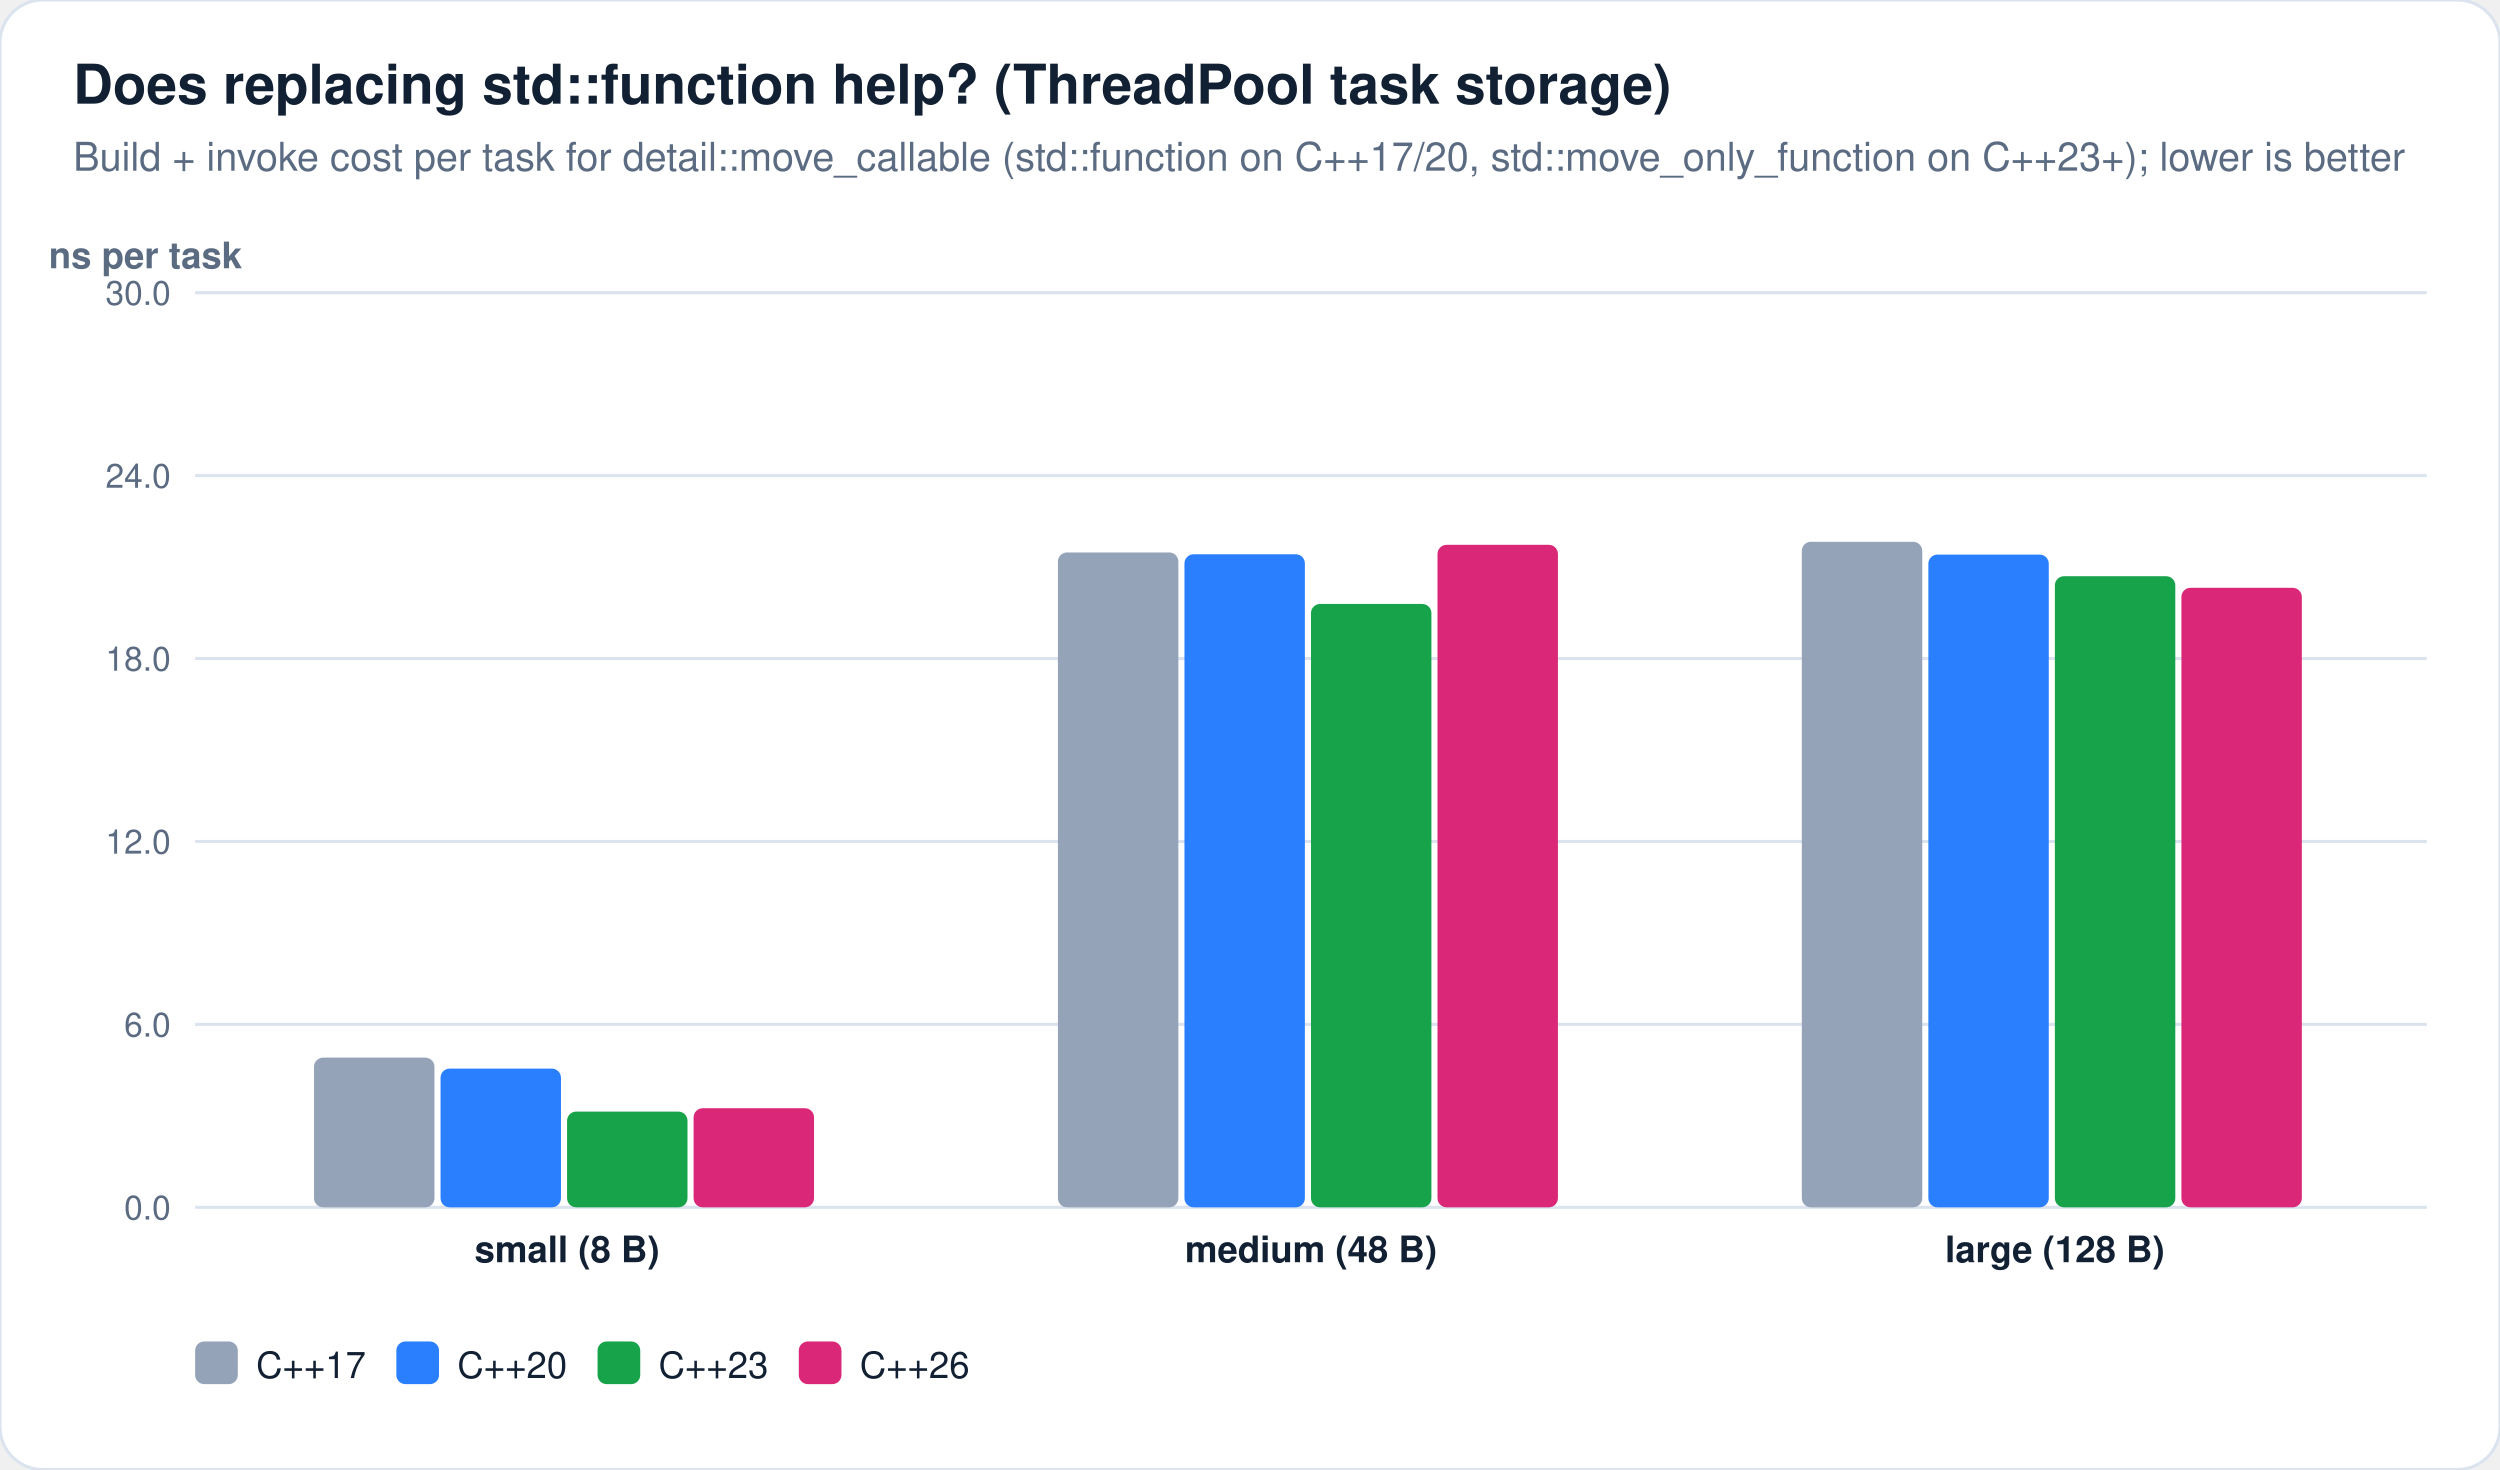
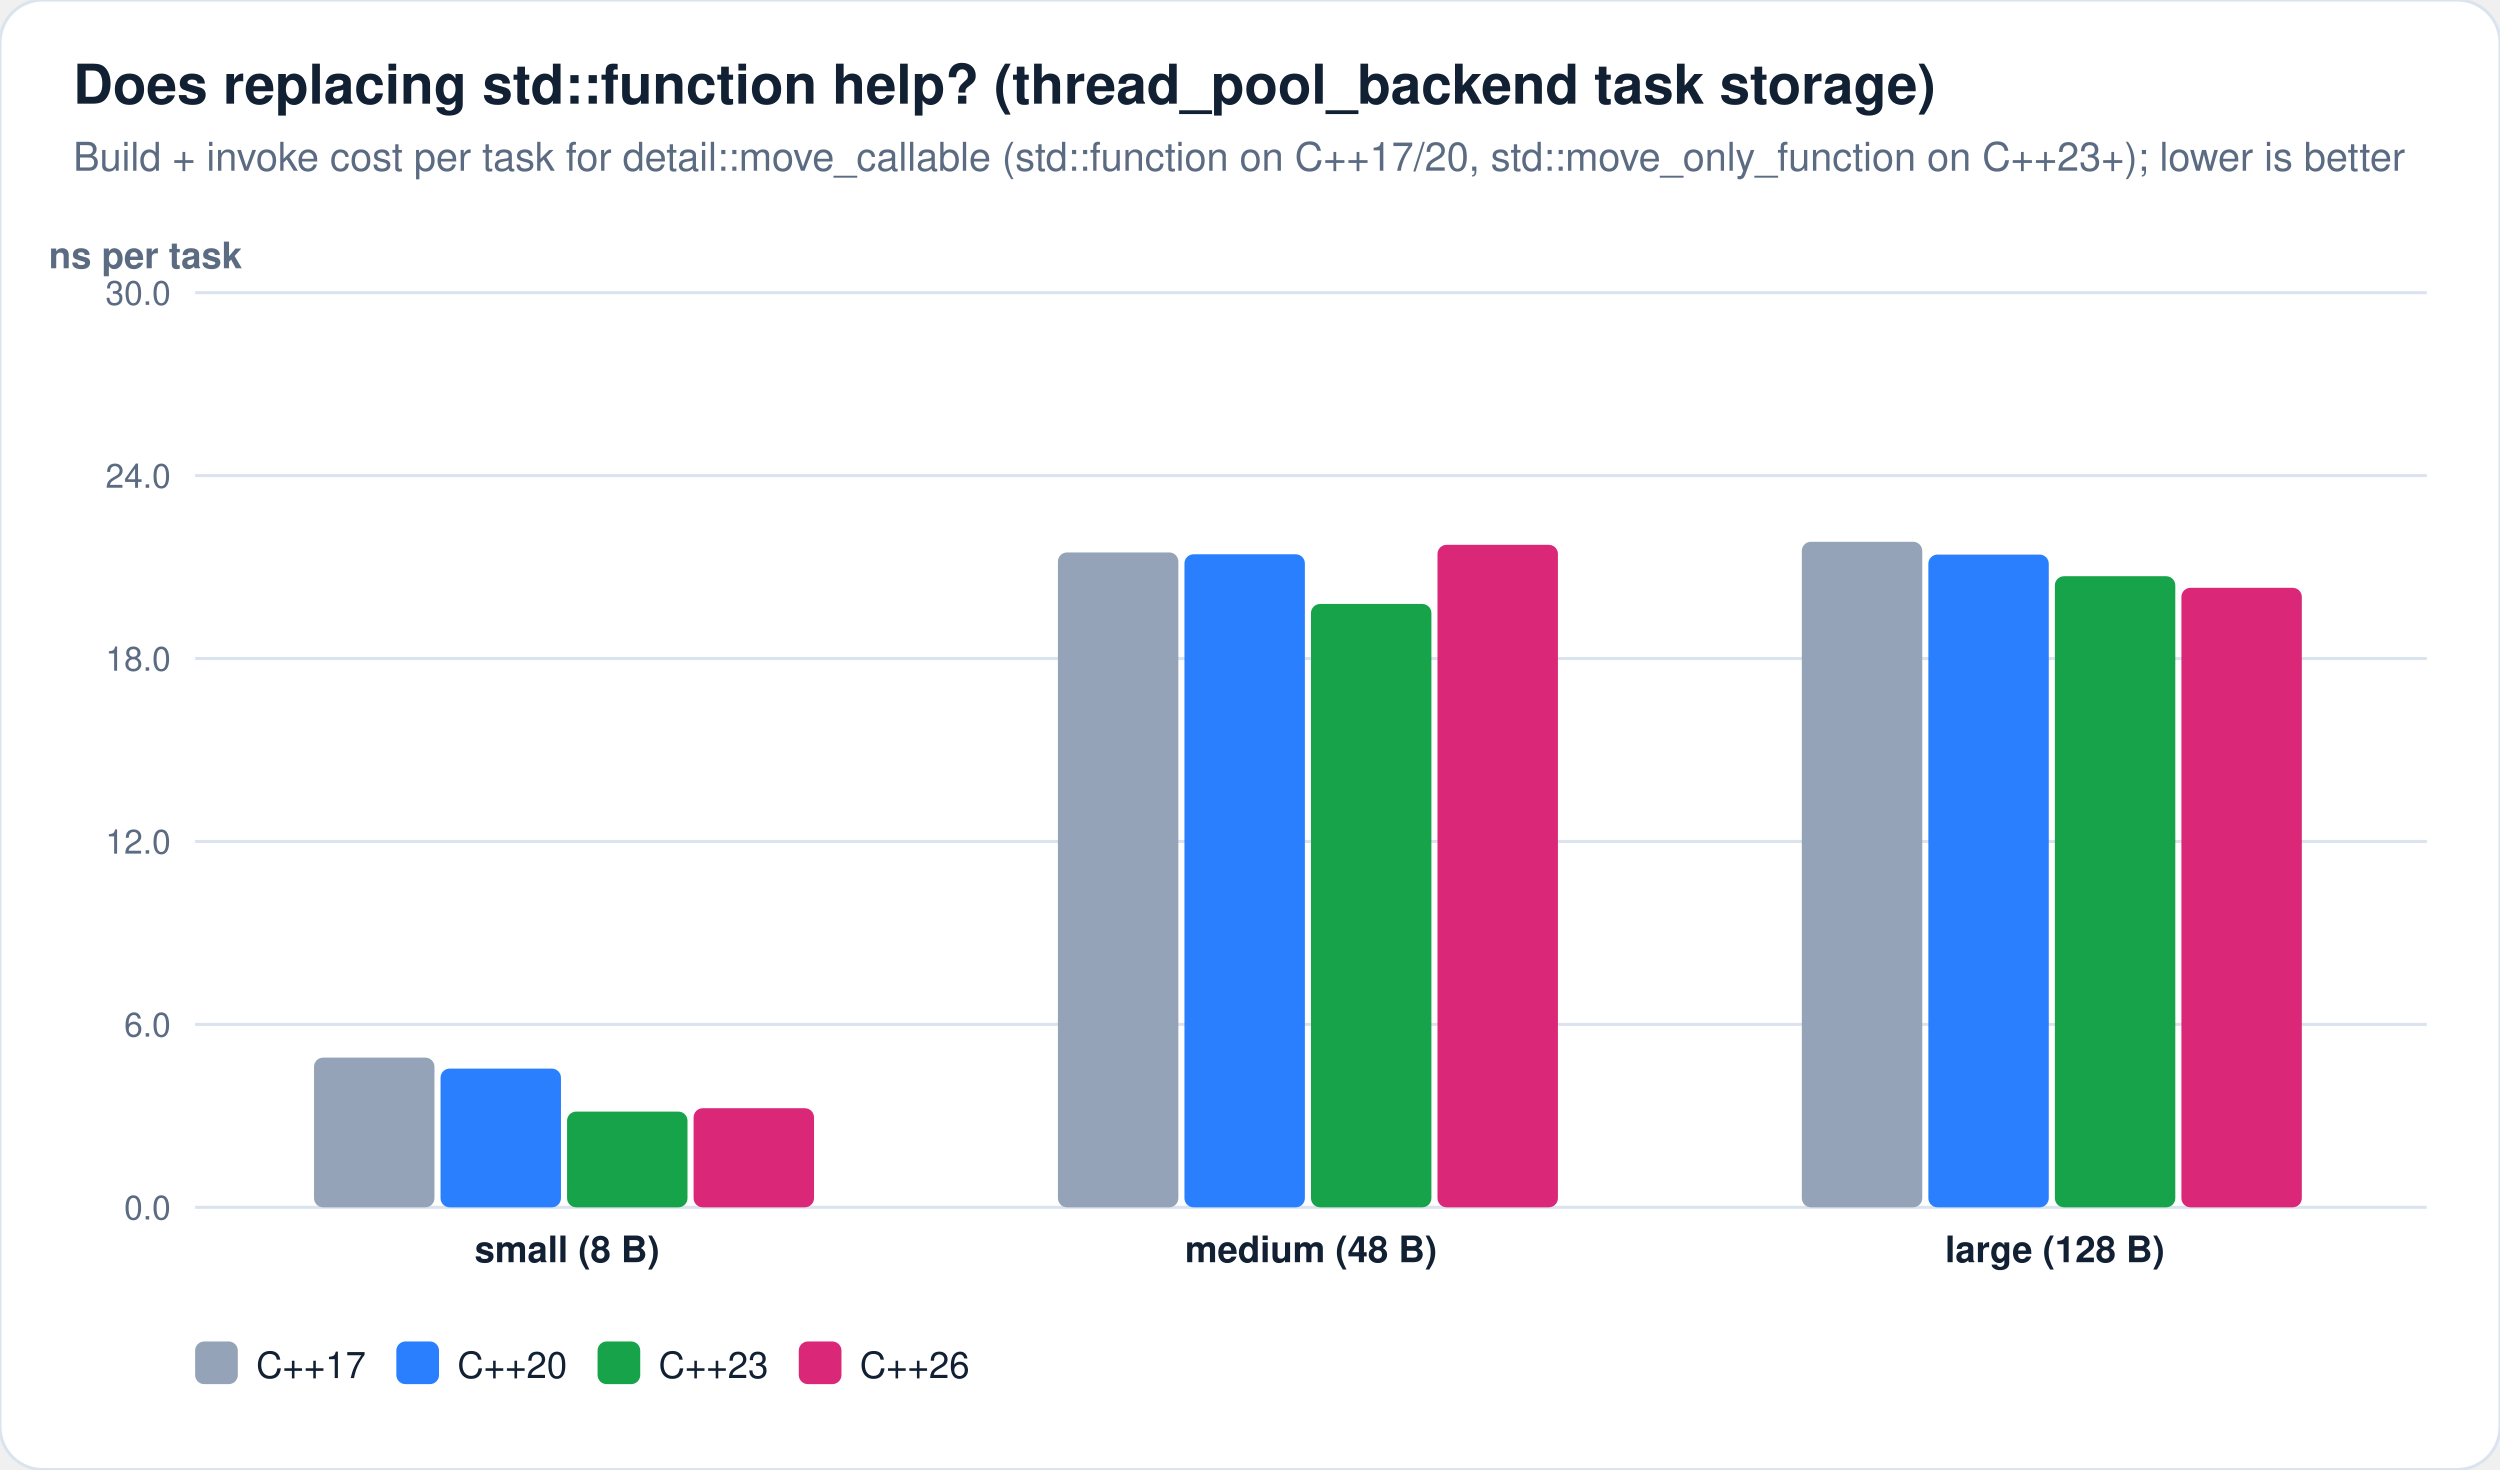
<svg xmlns="http://www.w3.org/2000/svg" viewBox="0 0 820 482" width="820" height="482" font-family="'Segoe UI', Helvetica, Arial, sans-serif">
  <rect x="0" y="0" width="820" height="482" rx="14" fill="#ffffff" stroke="#dbe3ef" />
-   <text x="24" y="34" fill="#122033" font-size="18" font-weight="700">Does replacing std::function help? (ThreadPool task storage)</text>
+   <text x="24" y="34" fill="#122033" font-size="18" font-weight="700">Does replacing std::function help? (thread_pool_backend task storage)</text>
  <text x="24" y="56" fill="#5b6b82" font-size="13">Build + invoke cost per task for detail::move_callable (std::function on C++17/20, std::move_only_function on C++23+); lower is better</text>
  <line x1="64" y1="396.0" x2="796" y2="396.0" stroke="#dbe3ef" stroke-width="1" />
  <text x="56" y="400.0" fill="#5b6b82" font-size="11" text-anchor="end">0.0</text>
  <line x1="64" y1="336.0" x2="796" y2="336.0" stroke="#dbe3ef" stroke-width="1" />
  <text x="56" y="340.0" fill="#5b6b82" font-size="11" text-anchor="end">6.0</text>
  <line x1="64" y1="276.0" x2="796" y2="276.0" stroke="#dbe3ef" stroke-width="1" />
  <text x="56" y="280.0" fill="#5b6b82" font-size="11" text-anchor="end">12.0</text>
  <line x1="64" y1="216.0" x2="796" y2="216.0" stroke="#dbe3ef" stroke-width="1" />
  <text x="56" y="220.0" fill="#5b6b82" font-size="11" text-anchor="end">18.0</text>
  <line x1="64" y1="156.0" x2="796" y2="156.0" stroke="#dbe3ef" stroke-width="1" />
  <text x="56" y="160.0" fill="#5b6b82" font-size="11" text-anchor="end">24.0</text>
  <line x1="64" y1="96.0" x2="796" y2="96.0" stroke="#dbe3ef" stroke-width="1" />
  <text x="56" y="100.0" fill="#5b6b82" font-size="11" text-anchor="end">30.0</text>
  <text x="16" y="88" fill="#5b6b82" font-size="12" font-weight="600">ns per task</text>
  <rect x="103.0" y="346.9" width="39.5" height="49.1" rx="3" fill="#94a3b8" />
  <rect x="144.5" y="350.5" width="39.5" height="45.5" rx="3" fill="#2a7fff" />
  <rect x="186.0" y="364.6" width="39.5" height="31.4" rx="3" fill="#16a34a" />
  <rect x="227.5" y="363.5" width="39.5" height="32.5" rx="3" fill="#db2777" />
  <text x="186.0" y="414.0" fill="#122033" font-size="12" font-weight="600" text-anchor="middle">small (8 B)</text>
  <rect x="347.0" y="181.2" width="39.5" height="214.8" rx="3" fill="#94a3b8" />
  <rect x="388.5" y="181.8" width="39.5" height="214.2" rx="3" fill="#2a7fff" />
  <rect x="430.0" y="198.1" width="39.5" height="197.9" rx="3" fill="#16a34a" />
  <rect x="471.5" y="178.7" width="39.5" height="217.3" rx="3" fill="#db2777" />
  <text x="430.0" y="414.0" fill="#122033" font-size="12" font-weight="600" text-anchor="middle">medium (48 B)</text>
  <rect x="591.0" y="177.7" width="39.5" height="218.3" rx="3" fill="#94a3b8" />
  <rect x="632.5" y="181.9" width="39.5" height="214.1" rx="3" fill="#2a7fff" />
  <rect x="674.0" y="189.0" width="39.5" height="207.0" rx="3" fill="#16a34a" />
  <rect x="715.5" y="192.8" width="39.5" height="203.2" rx="3" fill="#db2777" />
  <text x="674.0" y="414.0" fill="#122033" font-size="12" font-weight="600" text-anchor="middle">large (128 B)</text>
  <rect x="64" y="440" width="14" height="14" rx="3" fill="#94a3b8" />
  <text x="84" y="452" fill="#122033" font-size="12">C++17</text>
  <rect x="130.0" y="440" width="14" height="14" rx="3" fill="#2a7fff" />
  <text x="150.0" y="452" fill="#122033" font-size="12">C++20</text>
  <rect x="196.0" y="440" width="14" height="14" rx="3" fill="#16a34a" />
  <text x="216.0" y="452" fill="#122033" font-size="12">C++23</text>
  <rect x="262.0" y="440" width="14" height="14" rx="3" fill="#db2777" />
  <text x="282.0" y="452" fill="#122033" font-size="12">C++26</text>
</svg>
